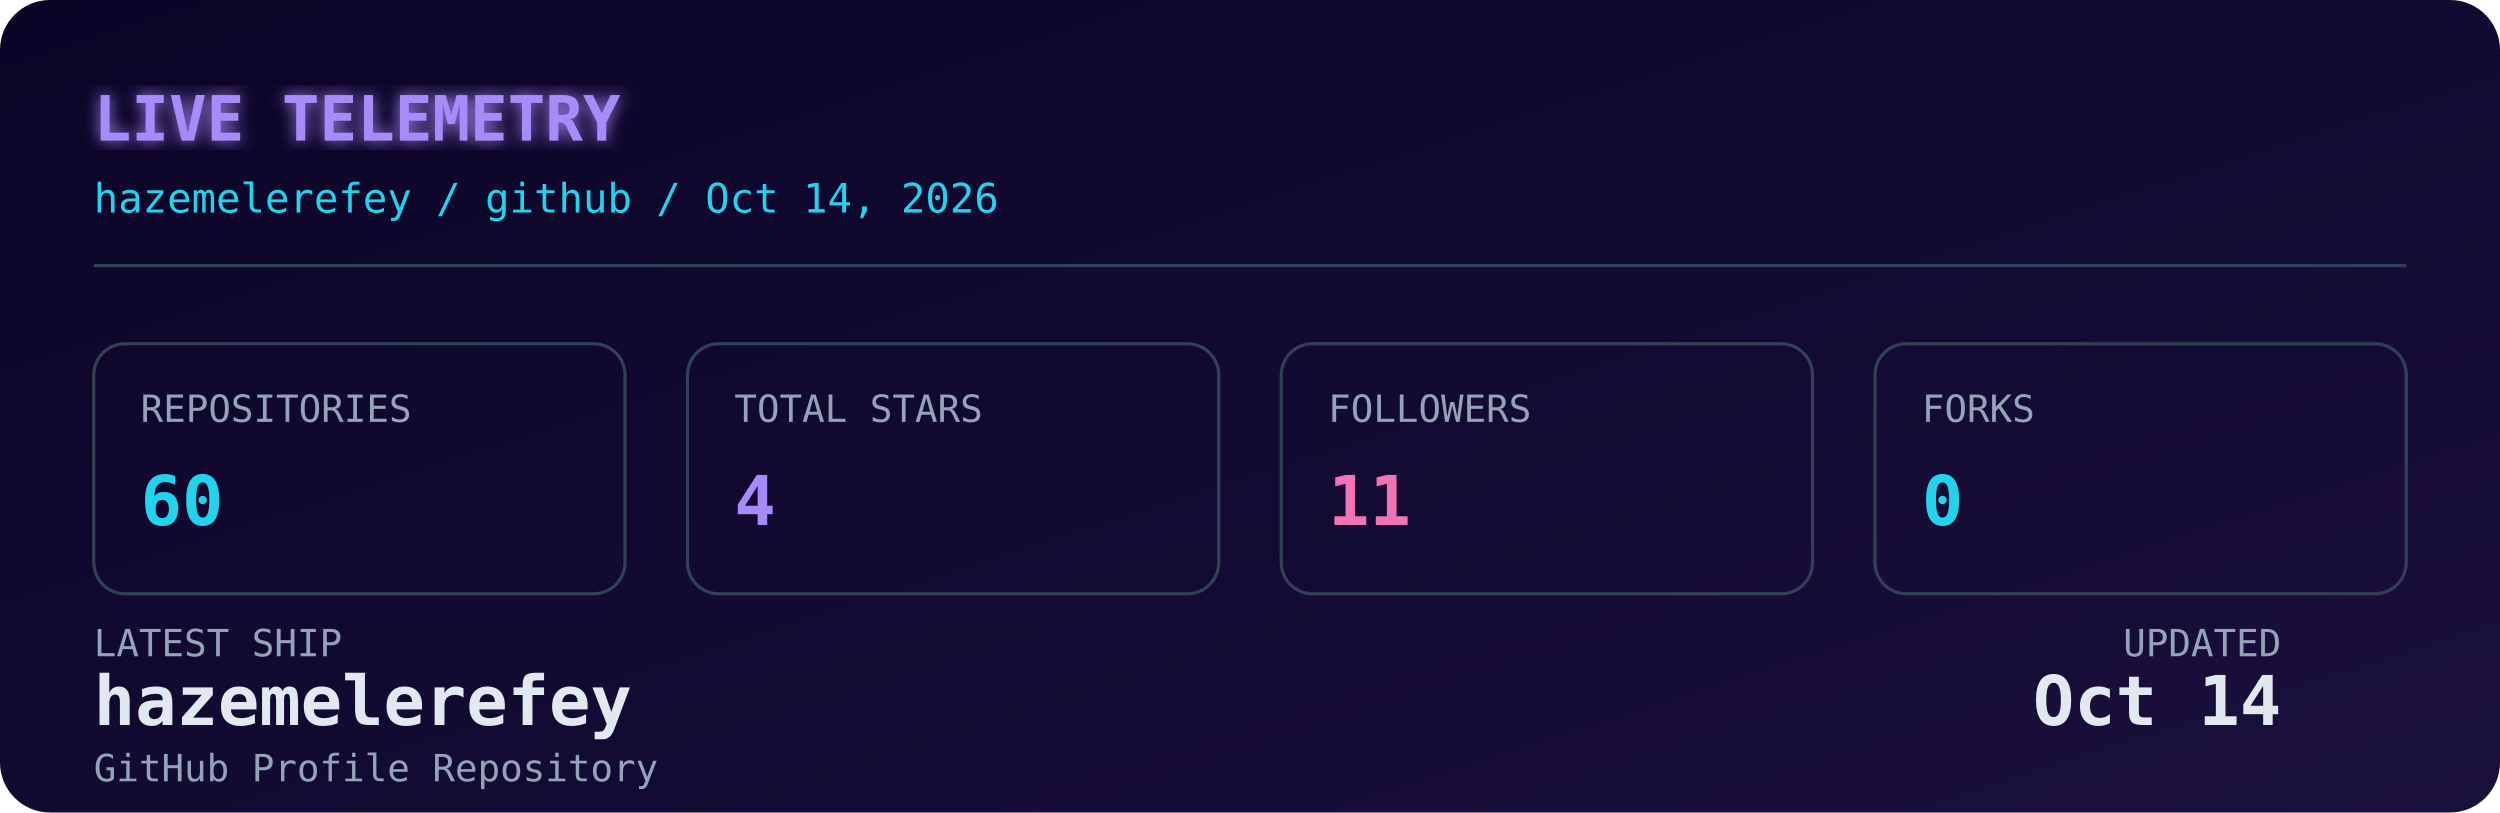
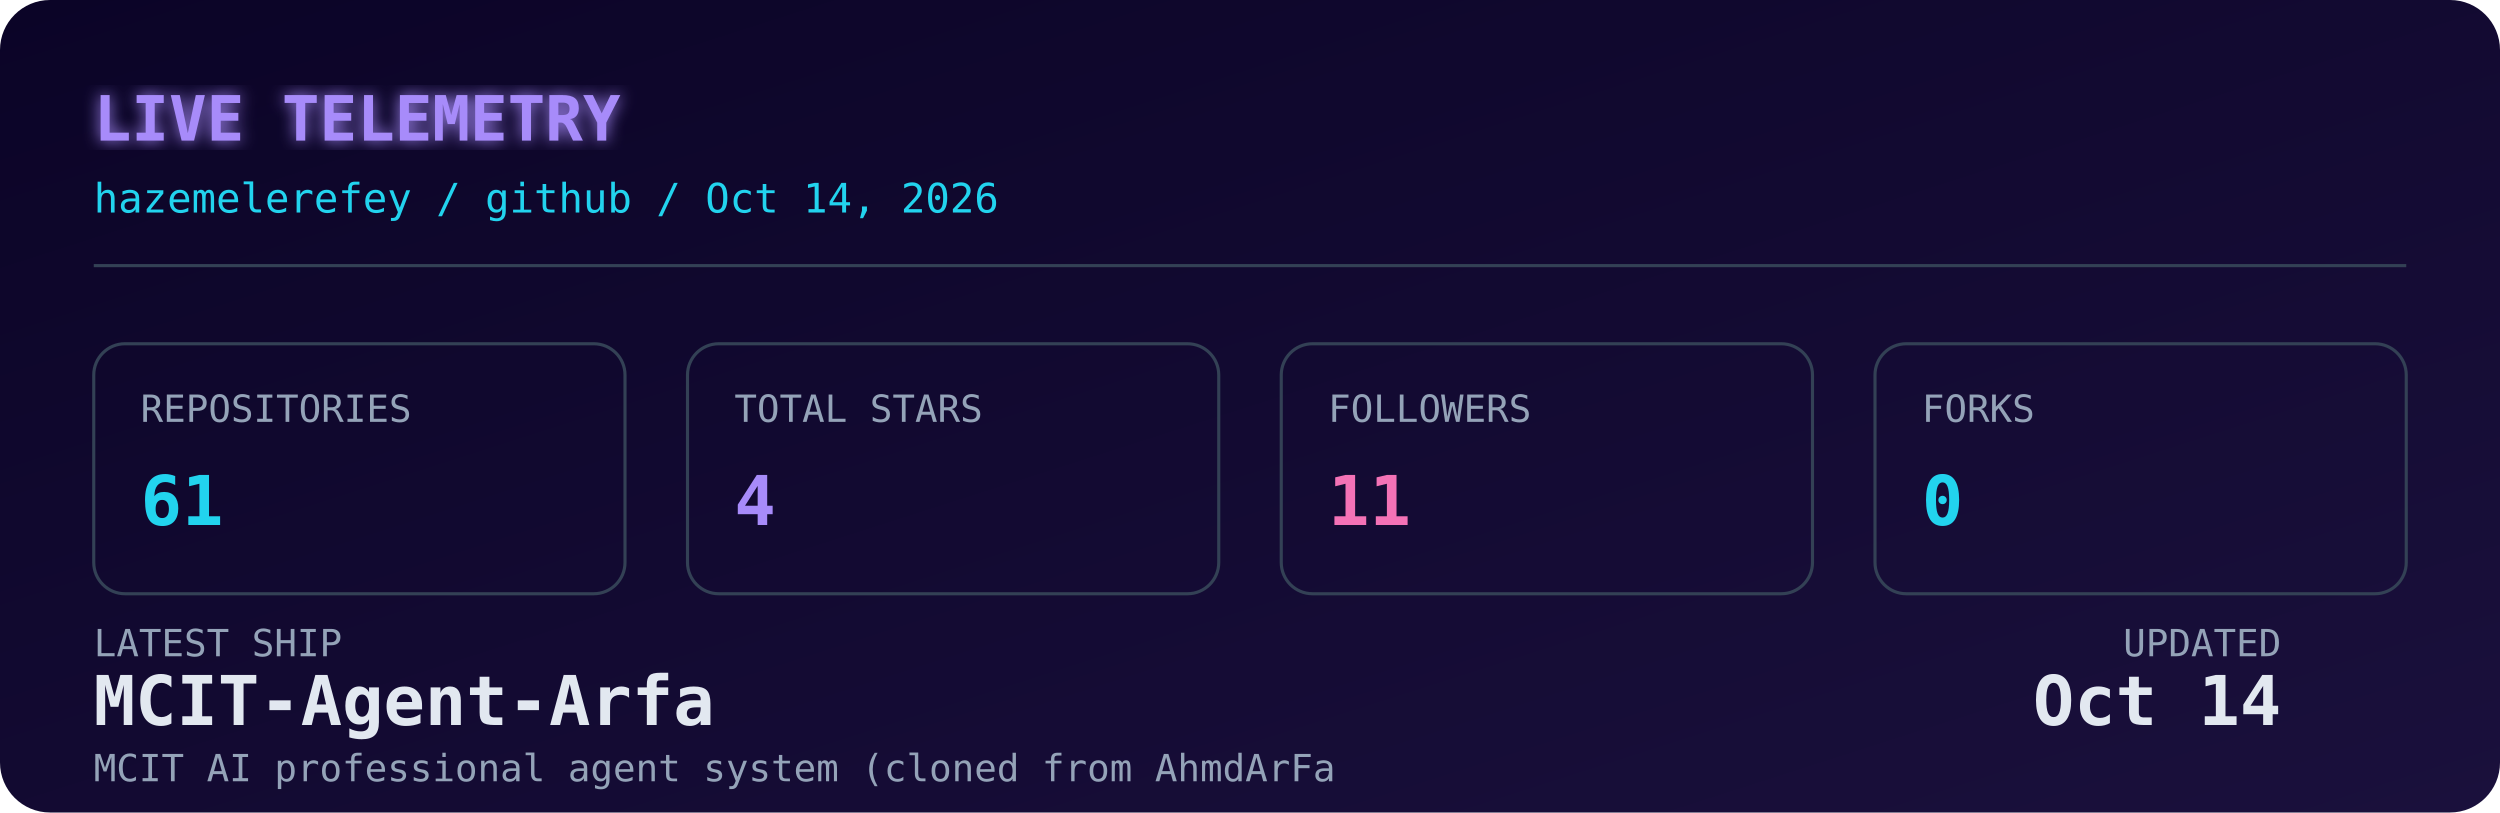
<svg xmlns="http://www.w3.org/2000/svg" width="800" height="260" viewBox="0 0 800 260" role="img" aria-label="Live GitHub dashboard for Hazem Elerefy">
  <defs>
    <linearGradient id="bg" x1="0" y1="0" x2="1" y2="1">
      <stop offset="0%" stop-color="#0b0427" />
      <stop offset="100%" stop-color="#1a103c" />
    </linearGradient>
    <filter id="glow" x="-20%" y="-20%" width="140%" height="140%">
      <feGaussianBlur stdDeviation="2.5" result="blur" />
      <feMerge>
        <feMergeNode in="blur" />
        <feMergeNode in="SourceGraphic" />
      </feMerge>
    </filter>
    <style>
      .mono { font-family: 'JetBrains Mono', 'SFMono-Regular', 'Fira Code', monospace; }
      .label { fill: #94a3b8; font-size: 12px; }
      .value { fill: #e2e8f0; font-size: 22px; font-weight: 700; }
      .accent { fill: #22d3ee; }
      .purple { fill: #a78bfa; }
      .pink { fill: #f472b6; }
      .title { fill: #a78bfa; font-size: 20px; font-weight: 700; }
      .subtitle { fill: #22d3ee; font-size: 13px; }
      .box { fill: none; stroke: #334155; stroke-width: 1; }
      @media (prefers-color-scheme: light) {
        .value { fill: #0f172a; }
        .label { fill: #475569; }
        .title { fill: #7c3aed; }
        .subtitle { fill: #0891b2; }
        .box { stroke: #cbd5e1; }
      }
    </style>
  </defs>
  <rect width="800" height="260" rx="16" fill="url(#bg)" />
  <text x="30" y="45" class="mono title" filter="url(#glow)">LIVE TELEMETRY</text>
  <text x="30" y="68" class="mono subtitle">hazemelerefey / github / Oct 14, 2026</text>
  <line x1="30" y1="85" x2="770" y2="85" stroke="#334155" stroke-width="1" />
  <g transform="translate(30, 110)">
    <rect width="170" height="80" rx="10" class="box" />
    <text x="15" y="25" class="mono label">REPOSITORIES</text>
-     <text x="15" y="58" class="mono value accent">60</text>
+     <text x="15" y="58" class="mono value accent">61</text>
  </g>
  <g transform="translate(220, 110)">
    <rect width="170" height="80" rx="10" class="box" />
    <text x="15" y="25" class="mono label">TOTAL STARS</text>
    <text x="15" y="58" class="mono value purple">4</text>
  </g>
  <g transform="translate(410, 110)">
    <rect width="170" height="80" rx="10" class="box" />
    <text x="15" y="25" class="mono label">FOLLOWERS</text>
    <text x="15" y="58" class="mono value pink">11</text>
  </g>
  <g transform="translate(600, 110)">
    <rect width="170" height="80" rx="10" class="box" />
    <text x="15" y="25" class="mono label">FORKS</text>
    <text x="15" y="58" class="mono value accent">0</text>
  </g>
  <g transform="translate(30, 210)">
    <text x="0" y="0" class="mono label">LATEST SHIP</text>
-     <text x="0" y="22" class="mono value" font-size="15" fill="#e2e8f0">hazemelerefey</text>
-     <text x="0" y="40" class="mono label" font-size="11">GitHub Profile Repository</text>
+     <text x="0" y="22" class="mono value" font-size="15" fill="#e2e8f0">MCIT-Agent-Arfa</text>
+     <text x="0" y="40" class="mono label" font-size="11">MCIT AI professional agent system (cloned from AhmdArFa</text>
    <text x="700" y="0" class="mono label" text-anchor="end">UPDATED</text>
    <text x="700" y="22" class="mono value" font-size="15" text-anchor="end" fill="#e2e8f0">Oct 14</text>
  </g>
</svg>
